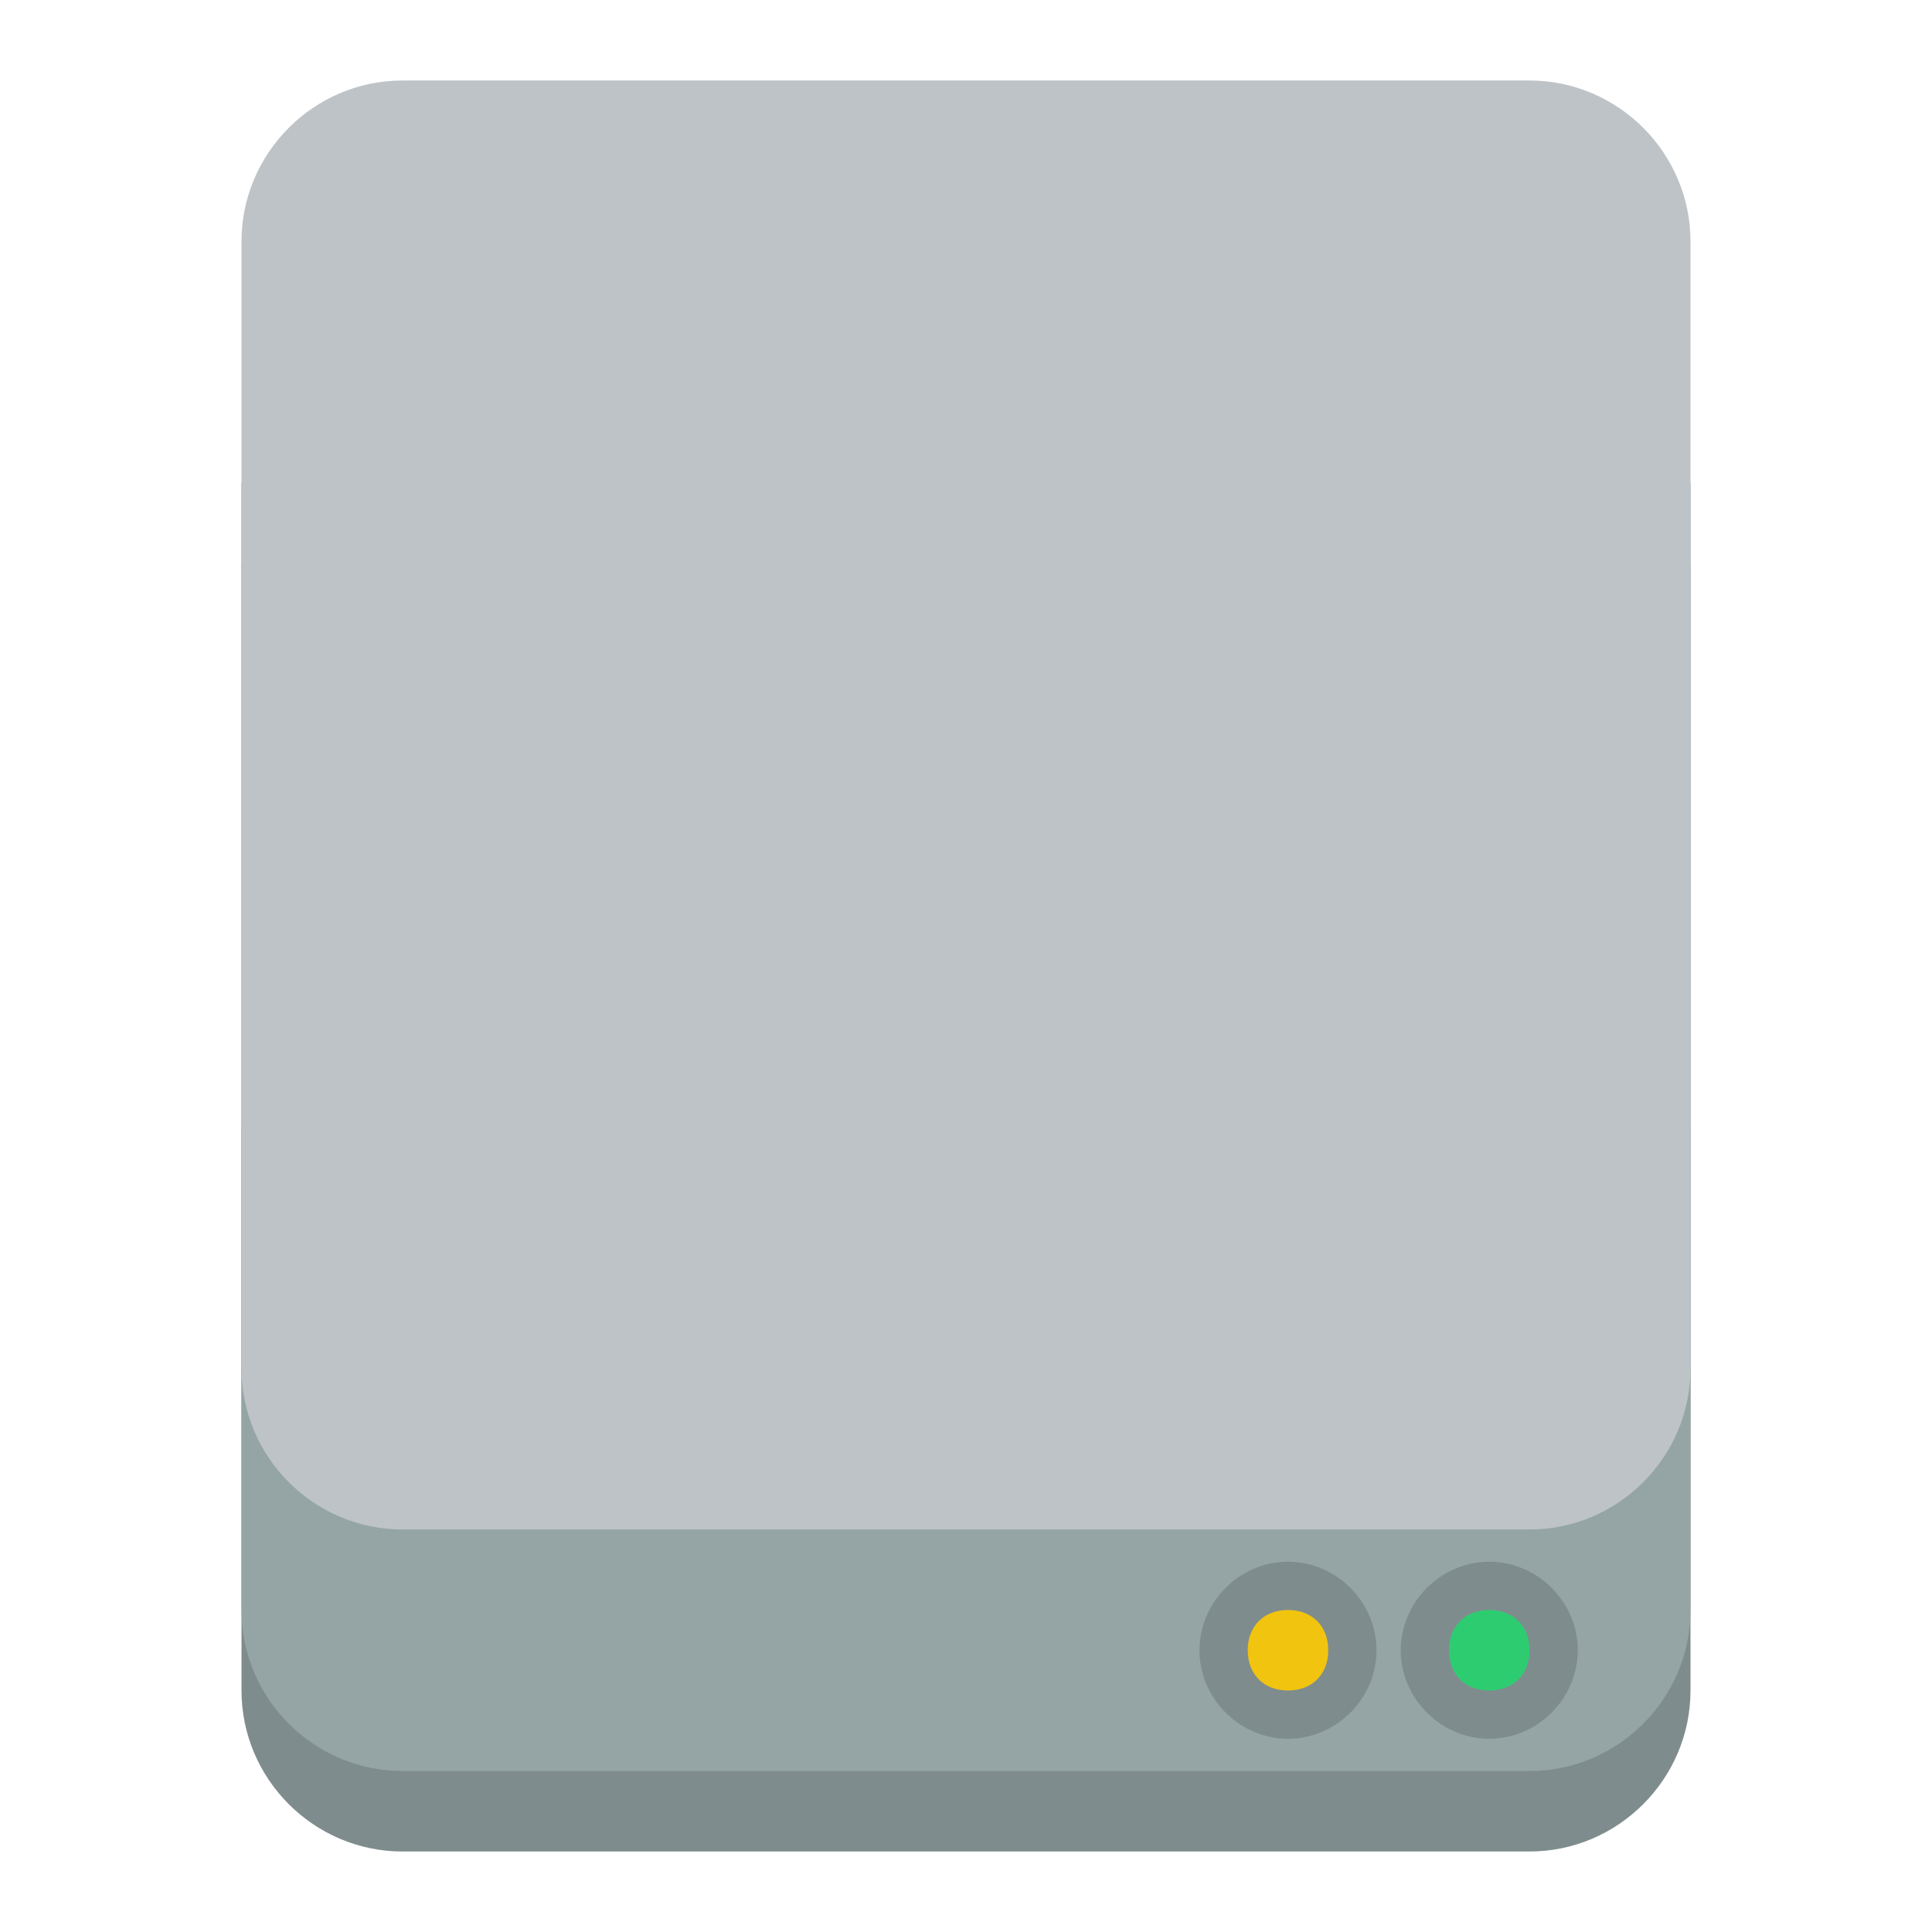
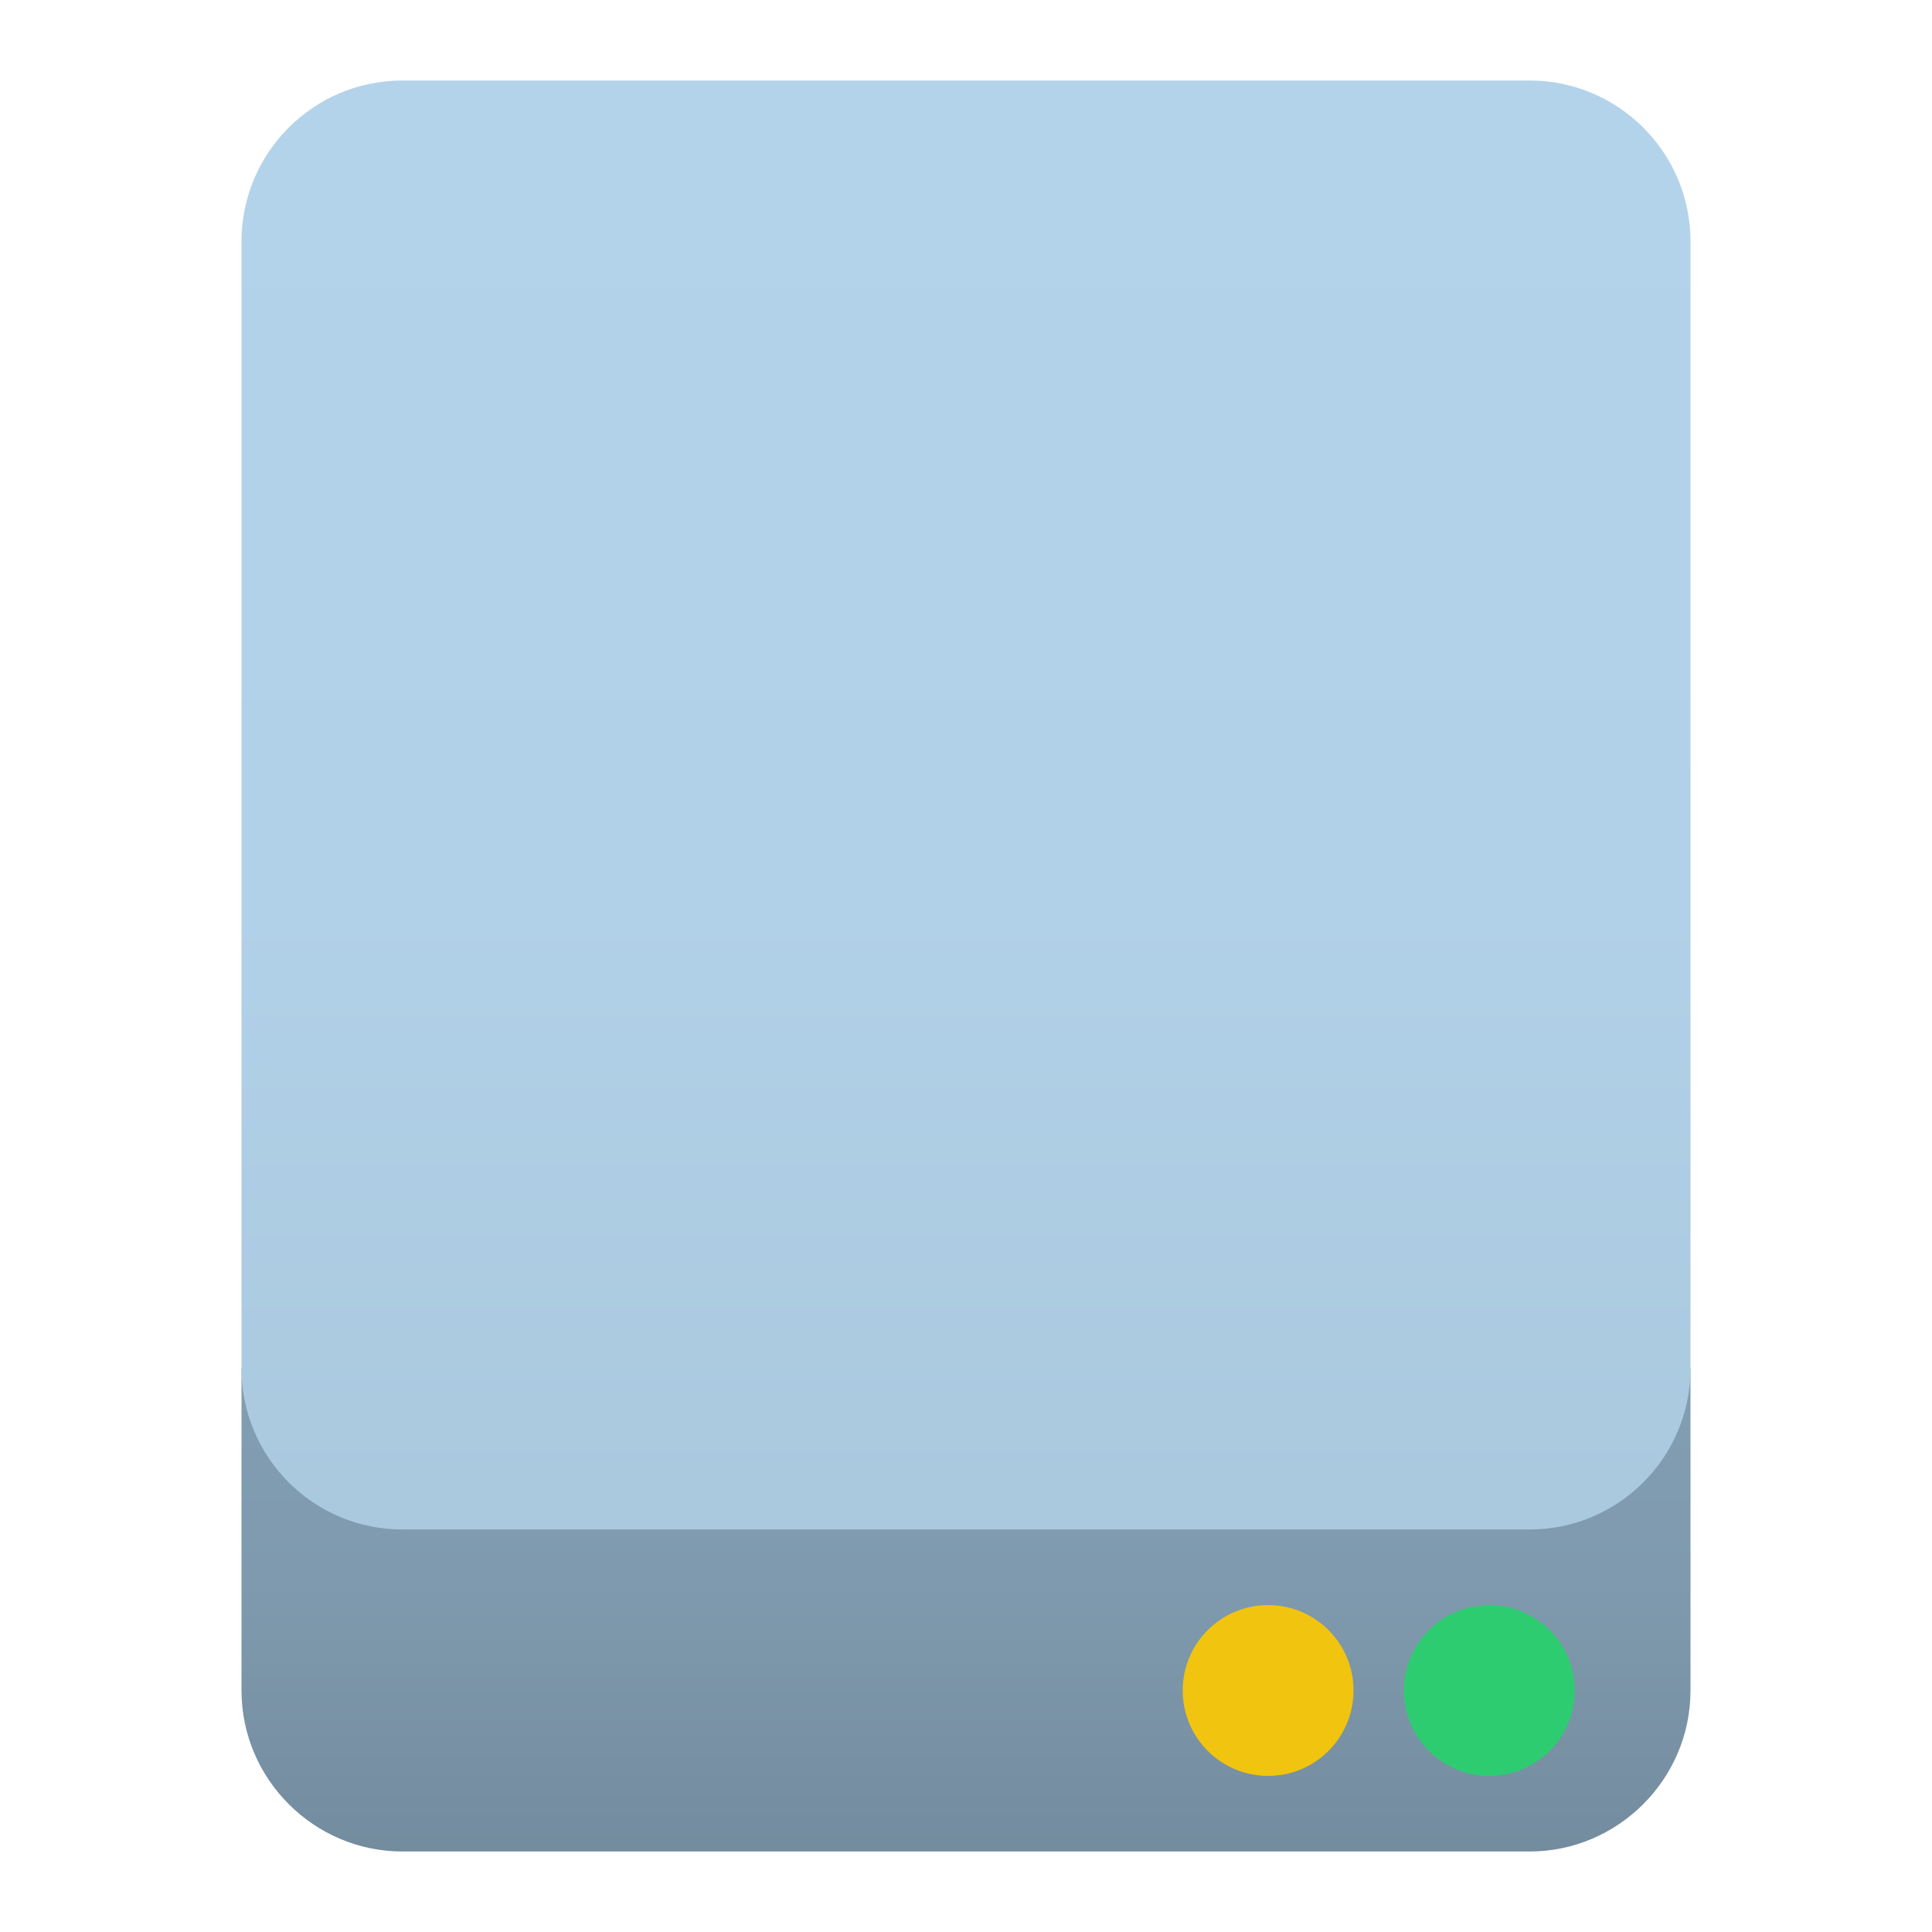
- <svg xmlns="http://www.w3.org/2000/svg" version="1.1" id="Layer_1" x="0px" y="0px" viewBox="0 0 24 24" style="enable-background:new 0 0 24 24;" xml:space="preserve">
-   <style type="text/css">
- 	.st0{fill:#7F8C8D;}
- 	.st1{fill:#95A5A6;}
- 	.st2{fill:#BDC3C7;}
- 	.st3{fill:#F1C40F;}
- 	.st4{fill:#2ECC71;}
- </style>
-   <g transform="translate(0 -1028.4)">
-     <path class="st0" d="M21,1035.4v4v4v6c0,1.1-0.9,2-2,2H5c-1.1,0-2-0.9-2-2v-6v-4v-4H21z" />
-     <path class="st1" d="M3,1034.4v4v4v6c0,1.1,0.9,2,2,2h14c1.1,0,2-0.9,2-2v-6v-4v-4H3z" />
-     <path class="st2" d="M3,1034.4v1v4v6c0,1.1,0.9,2,2,2h14c1.1,0,2-0.9,2-2v-6v-4v-1H3z" />
-     <path class="st2" d="M3,1042.4v-1v-4v-6c0-1.1,0.9-2,2-2h14c1.1,0,2,0.9,2,2v6v4v1H3z" />
-     <path class="st0" d="M19.6,1048.9c0,0.6-0.5,1.1-1.1,1.1s-1.1-0.5-1.1-1.1c0-0.6,0.5-1.1,1.1-1.1   C19.1,1047.8,19.6,1048.3,19.6,1048.9h-1.1H19.6z" />
-     <path class="st0" d="M17.1,1048.9c0,0.6-0.5,1.1-1.1,1.1s-1.1-0.5-1.1-1.1c0-0.6,0.5-1.1,1.1-1.1   C16.6,1047.8,17.1,1048.3,17.1,1048.9H16H17.1z" />
-     <path class="st3" d="M16.5,1048.9c0,0.3-0.2,0.5-0.5,0.5c-0.3,0-0.5-0.2-0.5-0.5c0-0.3,0.2-0.5,0.5-0.5   C16.3,1048.4,16.5,1048.6,16.5,1048.9H16H16.5z" />
-     <path class="st4" d="M19,1048.9c0,0.3-0.2,0.5-0.5,0.5c-0.3,0-0.5-0.2-0.5-0.5c0-0.3,0.2-0.5,0.5-0.5   C18.8,1048.4,19,1048.6,19,1048.9h-0.5H19z" />
+ <svg xmlns="http://www.w3.org/2000/svg" id="Layer_1" data-name="Layer 1" version="1.1" viewBox="0 0 24 24">
+   <defs>
+     <style>
+       .cls-1 {
+         fill: url(#New_Gradient_Swatch_4);
+       }
+ 
+       .cls-1, .cls-2, .cls-3, .cls-4 {
+         stroke-width: 0px;
+       }
+ 
+       .cls-2 {
+         fill: #2ecc71;
+       }
+ 
+       .cls-3 {
+         fill: url(#New_Gradient_Swatch_3);
+       }
+ 
+       .cls-4 {
+         fill: #f1c40f;
+       }
+     </style>
+     <linearGradient id="New_Gradient_Swatch_3" data-name="New Gradient Swatch 3" x1="12" y1="23" x2="12" y2="17" gradientUnits="userSpaceOnUse">
+       <stop offset="0" stop-color="#738c9e" />
+       <stop offset=".061" stop-color="#758da0" />
+       <stop offset=".564" stop-color="#7f9aae" />
+       <stop offset="1" stop-color="#829eb3" />
+     </linearGradient>
+     <linearGradient id="New_Gradient_Swatch_4" data-name="New Gradient Swatch 4" x1="12" y1="19" x2="12" y2="1" gradientUnits="userSpaceOnUse">
+       <stop offset="0" stop-color="#aac8de" />
+       <stop offset=".027" stop-color="#aac9df" />
+       <stop offset=".431" stop-color="#b1d1e8" />
+       <stop offset="1" stop-color="#b3d3eb" />
+     </linearGradient>
+   </defs>
+   <g>
+     <path class="cls-3" d="M21,17v4c0,1.1-.9,2-2,2H5c-1.1,0-2-.9-2-2v-4h18Z" />
+     <rect class="cls-1" x="3" y="1" width="18" height="18" rx="2" ry="2" />
  </g>
+   <circle class="cls-4" cx="15.753" cy="21" r="1.061" />
+   <circle class="cls-2" cx="18.5" cy="21" r="1.061" />
</svg>
